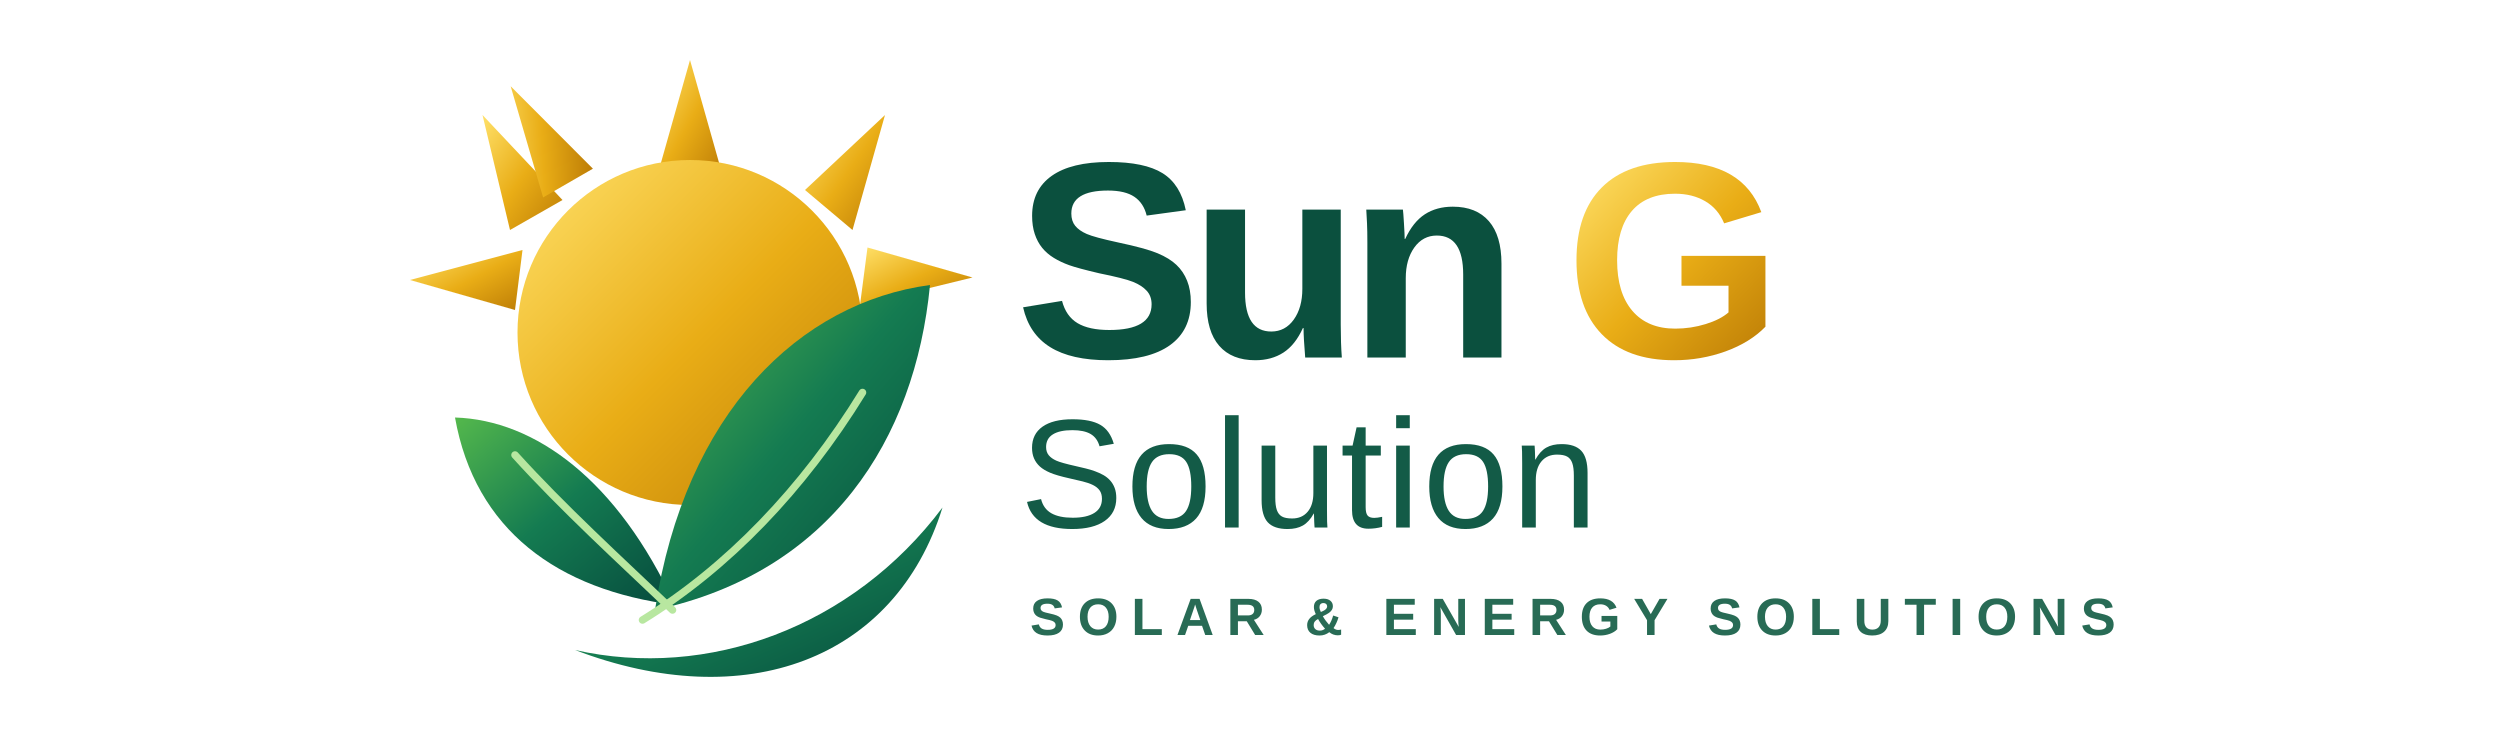
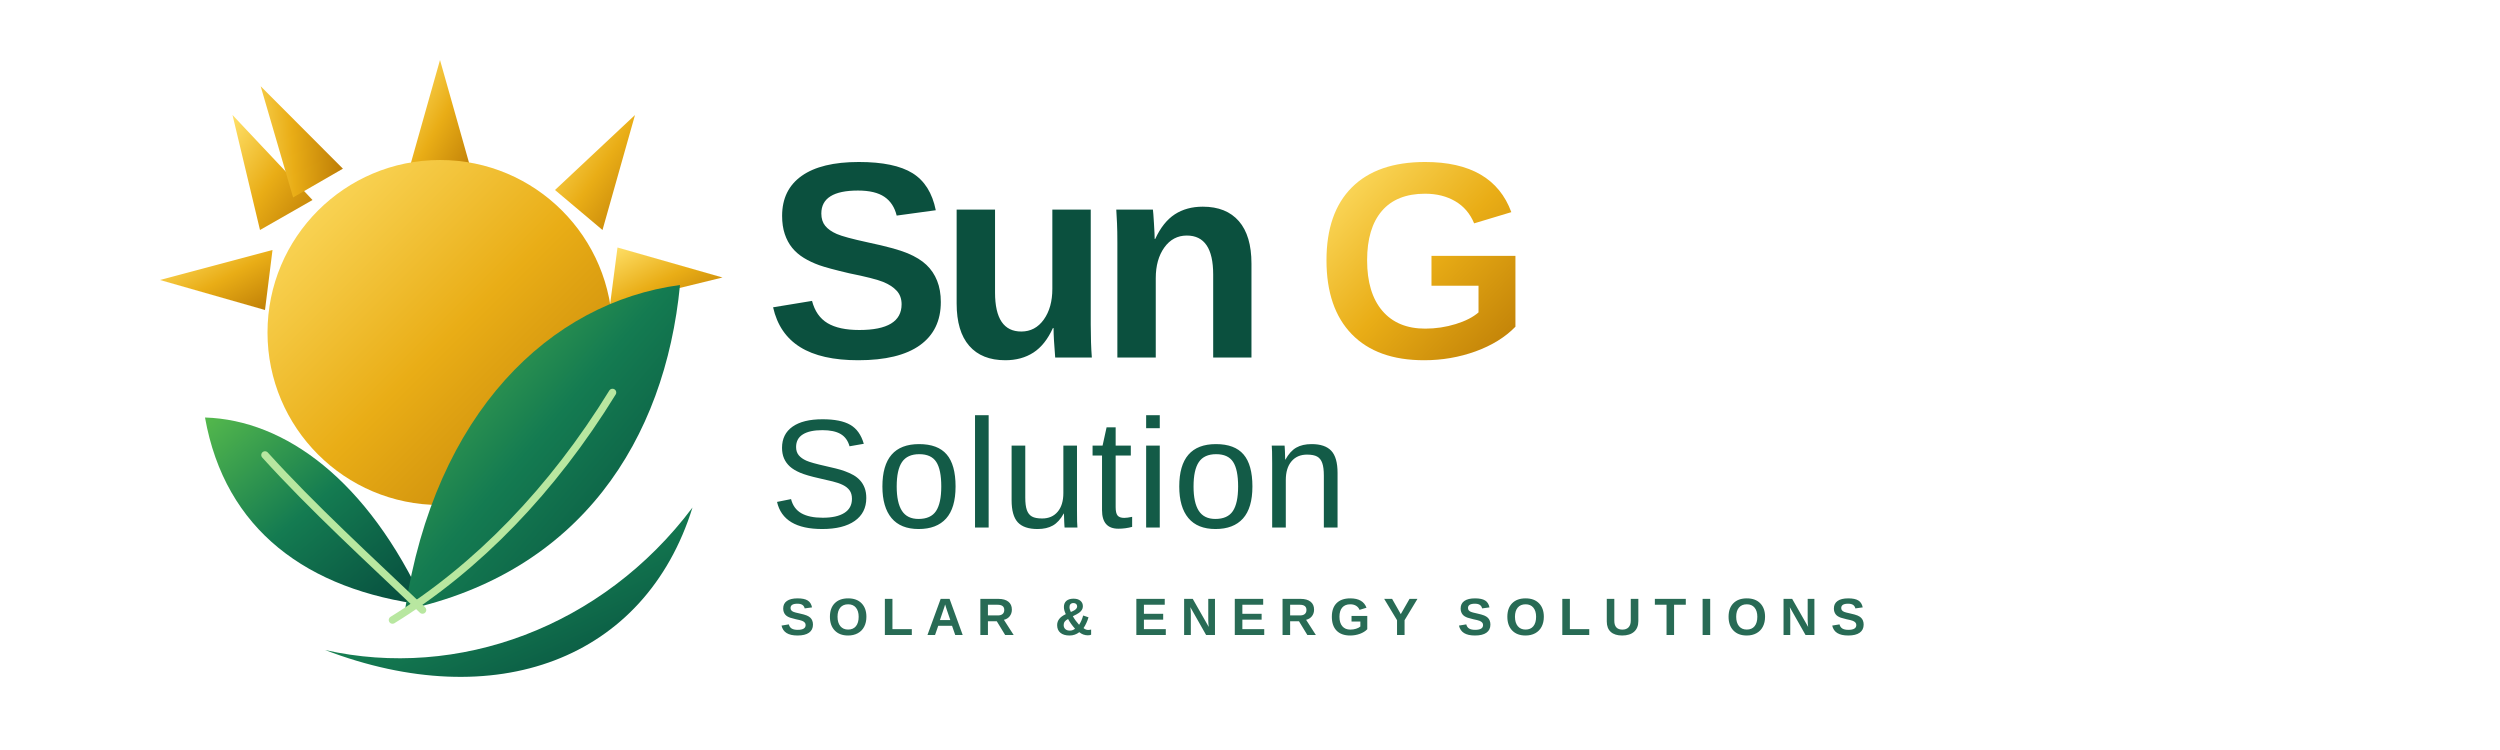
- <svg xmlns="http://www.w3.org/2000/svg" viewBox="-136 0 1000 300" role="img" aria-labelledby="title desc">
+ <svg xmlns="http://www.w3.org/2000/svg" viewBox="0 0 1000 300" role="img" aria-labelledby="title desc">
  <defs>
    <linearGradient id="gold" x1="0" y1="0" x2="1" y2="1">
      <stop offset="0" stop-color="#ffe16a" />
      <stop offset=".52" stop-color="#e9ad16" />
      <stop offset="1" stop-color="#bd7d06" />
    </linearGradient>
    <linearGradient id="leaf" x1="0" y1="0" x2="1" y2="1">
      <stop offset="0" stop-color="#54b84c" />
      <stop offset=".48" stop-color="#147b51" />
      <stop offset="1" stop-color="#064a3d" />
    </linearGradient>
  </defs>
-   <g transform="translate(28 22)">
+   <g transform="translate(64 22)">
    <g fill="url(#gold)">
      <path d="M112 2 125 48 99 48Z" />
      <path d="M190 24 177 70 158 54Z" />
      <path d="M225 89 180 100 183 77Z" />
      <path d="M29 24 61 58 40 70Z" />
      <path d="M0 90 45 78 42 102Z" />
      <path d="M68 4 80 49 57 49Z" transform="rotate(-30 70 60)" />
      <circle cx="112" cy="111" r="69" />
    </g>
    <path d="M18 145 C50 146 83 170 106 220 C59 214 26 190 18 145Z" fill="url(#leaf)" />
    <path d="M98 222 C110 143 156 99 208 92 C202 154 168 207 98 222Z" fill="url(#leaf)" />
    <path d="M93 226 C127 205 157 174 181 135" fill="none" stroke="#b8e7a0" stroke-width="3" stroke-linecap="round" />
    <path d="M105 222 C84 202 61 181 42 160" fill="none" stroke="#b8e7a0" stroke-width="3" stroke-linecap="round" />
    <path d="M66 238 C119 250 177 229 213 181 C194 242 134 264 66 238Z" fill="url(#leaf)" />
  </g>
-   <g font-family="Arial, Helvetica, sans-serif">
+   <g transform="translate(36 0)" font-family="Arial, Helvetica, sans-serif">
    <text x="270" y="143" font-size="112" font-weight="800" letter-spacing="-5" fill="#0b503e">Sun</text>
    <text x="490" y="143" font-size="112" font-weight="800" letter-spacing="-5" fill="url(#gold)">G</text>
    <text x="272" y="211" font-size="62" font-weight="400" letter-spacing="1" fill="#135b47">Solution</text>
    <text x="276" y="254" font-size="21" font-weight="600" letter-spacing="5.1" fill="#286b55">SOLAR &amp; ENERGY SOLUTIONS</text>
  </g>
</svg>
